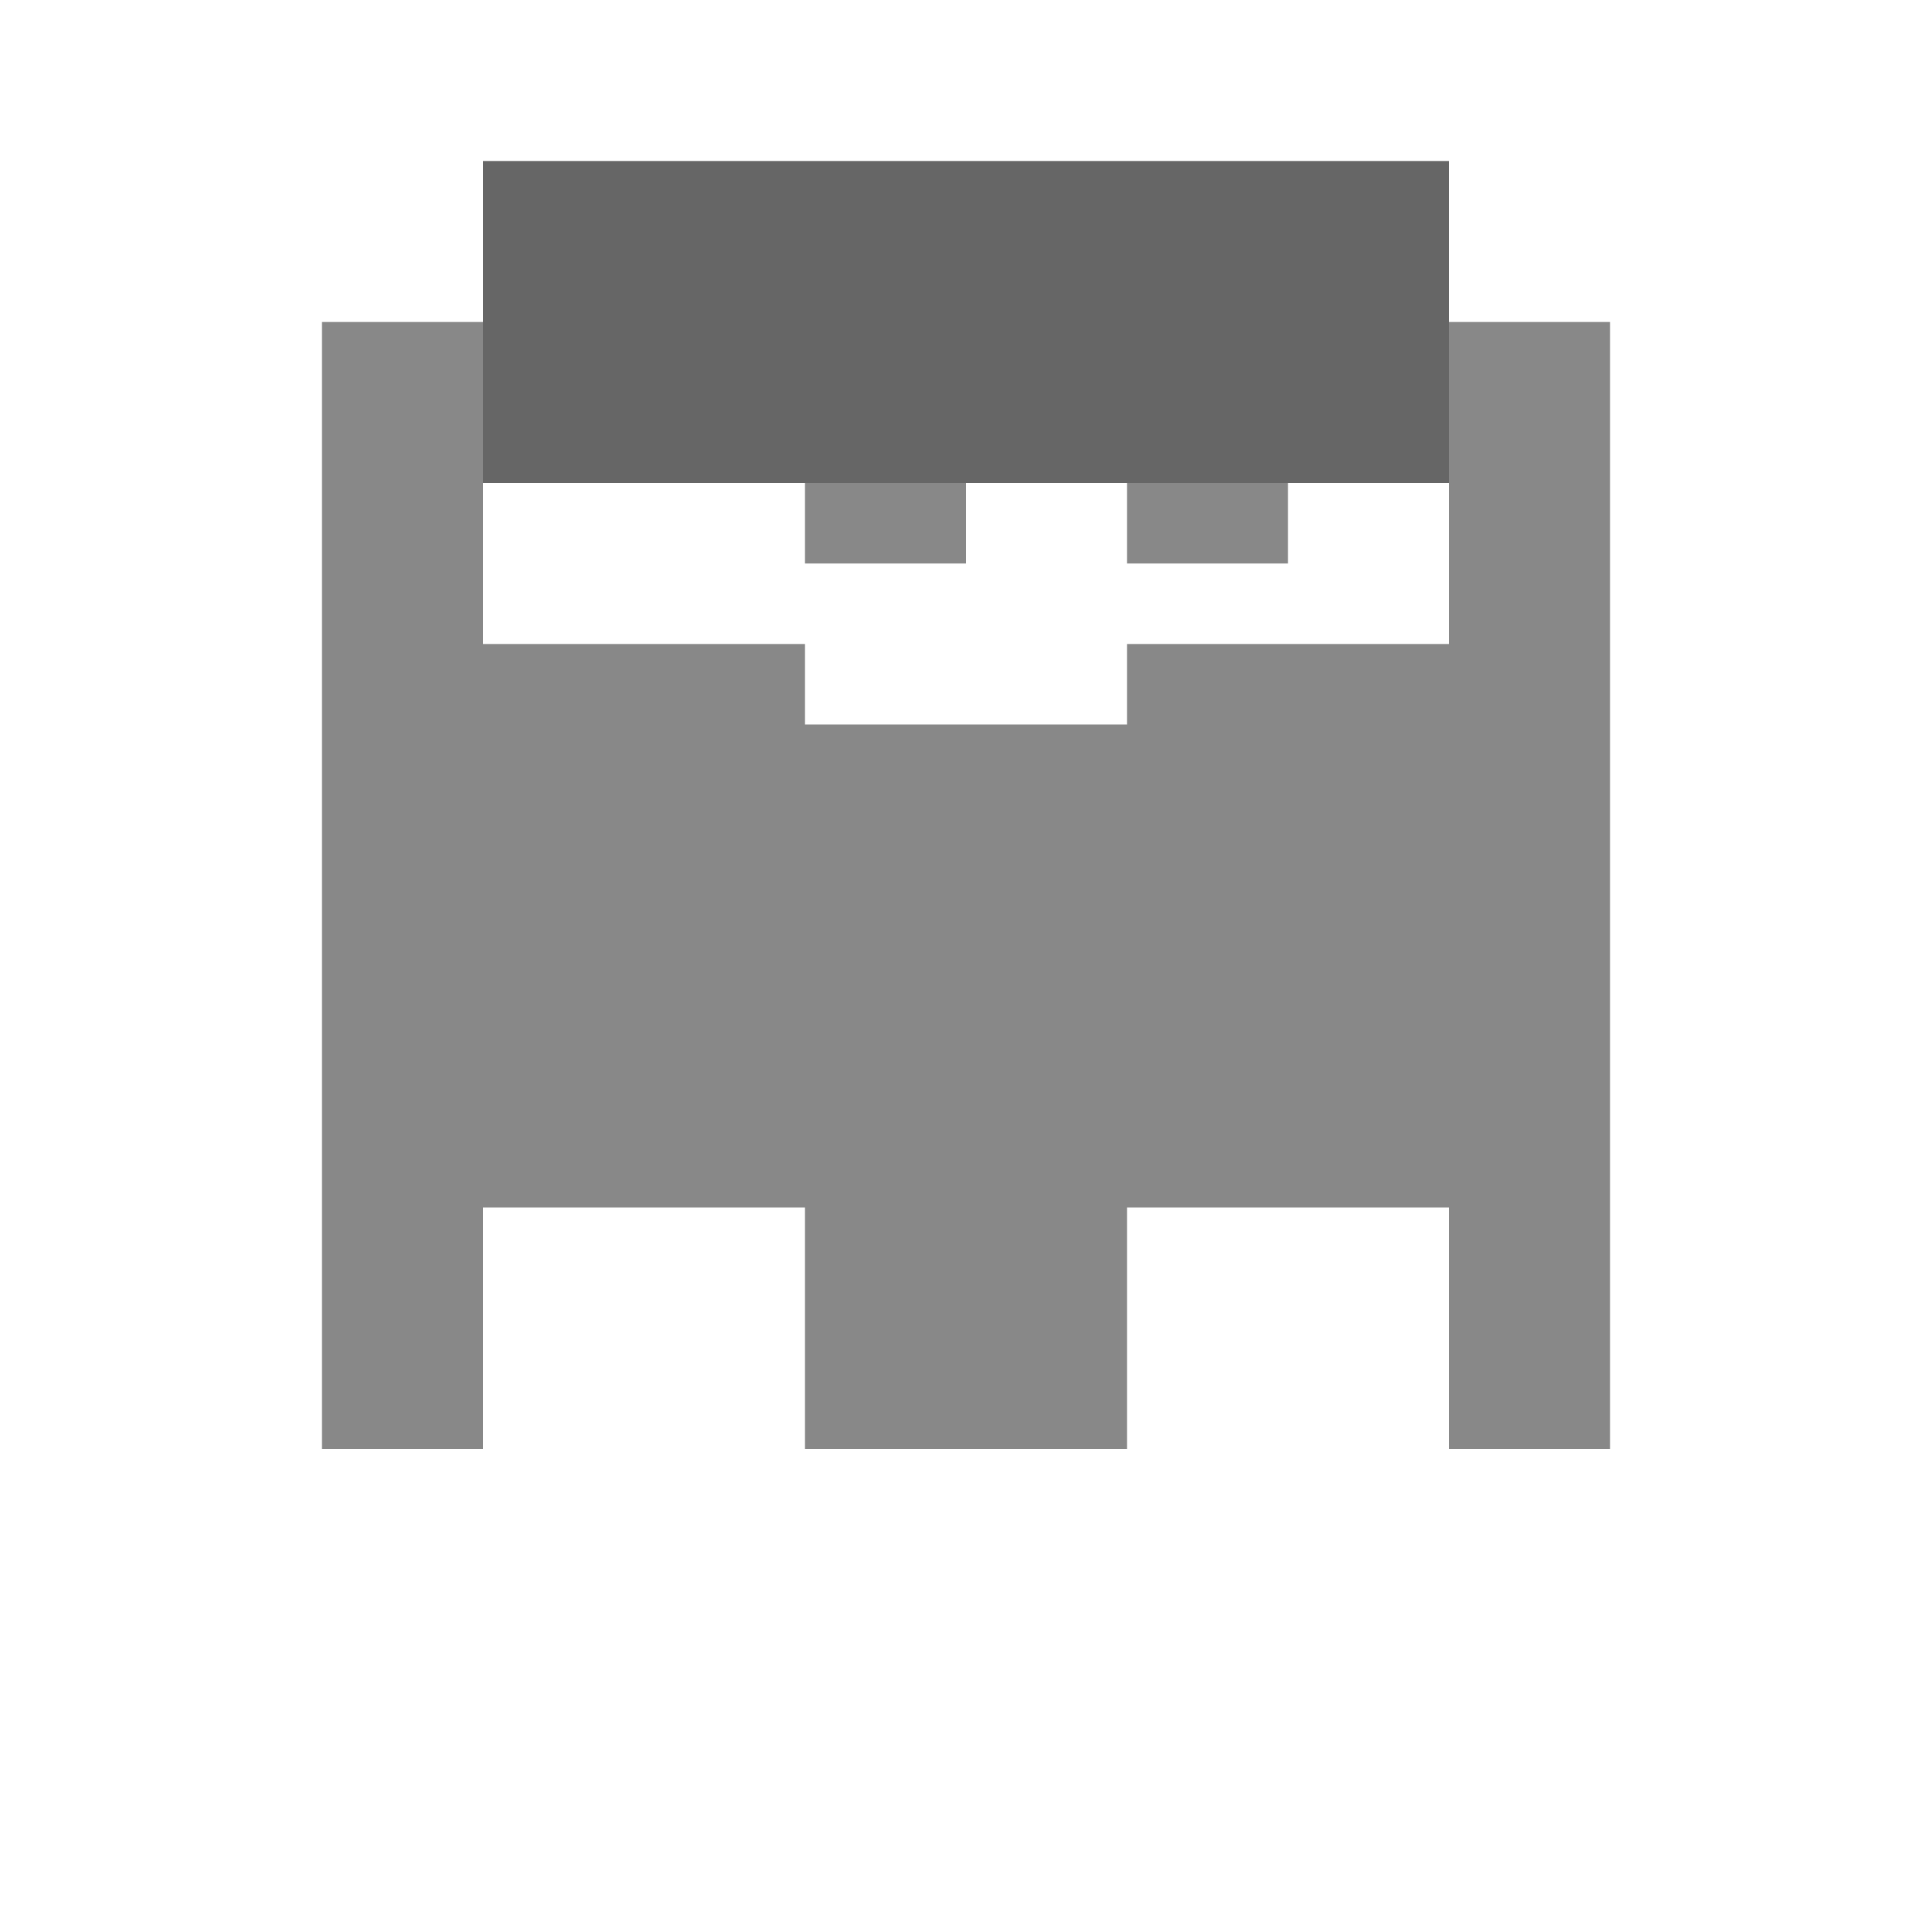
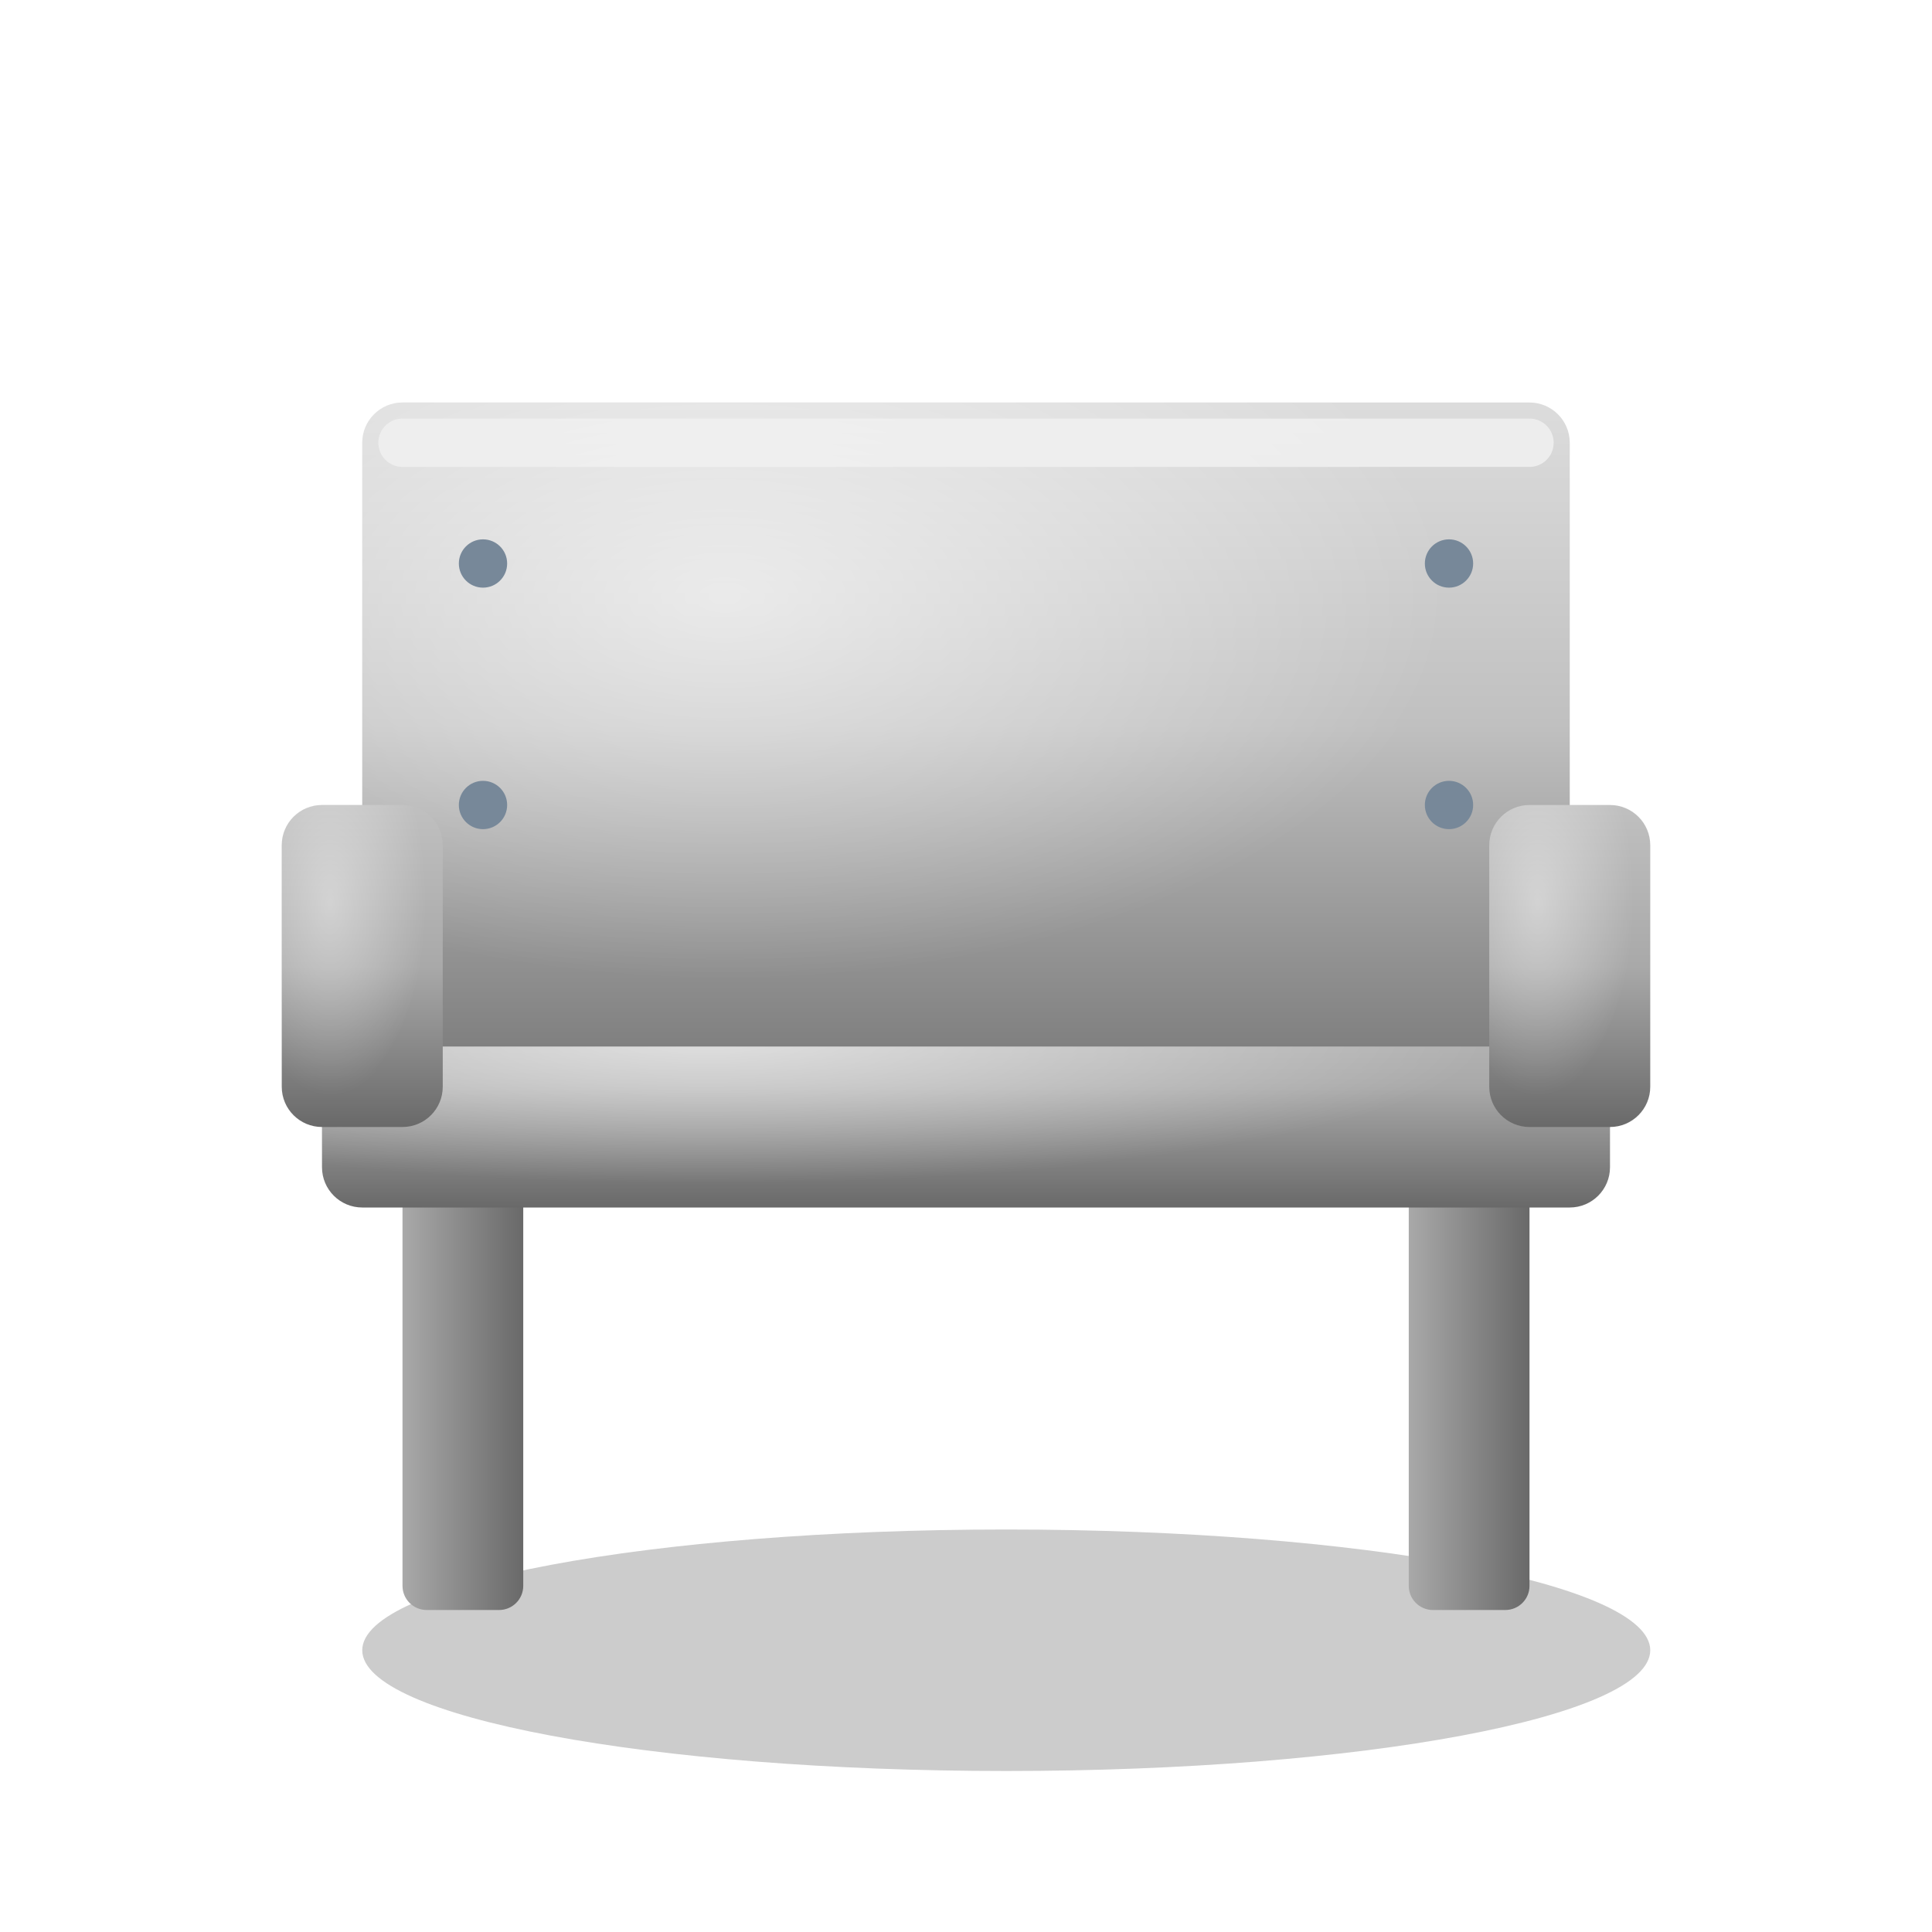
<svg xmlns="http://www.w3.org/2000/svg" width="24" height="24" viewBox="0 0 24 24">
-   <path d="M18 4v4h-4v1h-4v-1h-4v-4h-2v14h2v-3h4v3h4v-3h4v3h2v-14h-2zm-6 3h-2v-1h2v1zm4 0h-2v-1h2v1z" fill="#888" />
-   <path d="M6 2h12v4h-12z" fill="#666" />
+   <defs>
+     <linearGradient id="metalSeatGradient" x1="0%" y1="0%" x2="0%" y2="100%">
+       <stop offset="0%" style="stop-color:#C0C0C0;stop-opacity:1" />
+       <stop offset="50%" style="stop-color:#A9A9A9;stop-opacity:1" />
+       <stop offset="100%" style="stop-color:#696969;stop-opacity:1" />
+     </linearGradient>
+     <linearGradient id="metalBackrestGradient" x1="0%" y1="0%" x2="0%" y2="100%">
+       <stop offset="0%" style="stop-color:#DCDCDC;stop-opacity:1" />
+       <stop offset="50%" style="stop-color:#C0C0C0;stop-opacity:1" />
+       <stop offset="100%" style="stop-color:#808080;stop-opacity:1" />
+     </linearGradient>
+     <linearGradient id="metalLegGradient" x1="0%" y1="0%" x2="100%" y2="0%">
+       <stop offset="0%" style="stop-color:#A9A9A9;stop-opacity:1" />
+       <stop offset="100%" style="stop-color:#696969;stop-opacity:1" />
+     </linearGradient>
+     <radialGradient id="metalShine" cx="30%" cy="30%" r="60%">
+       <stop offset="0%" style="stop-color:#FFFFFF;stop-opacity:0.6" />
+       <stop offset="100%" style="stop-color:#FFFFFF;stop-opacity:0" />
+     </radialGradient>
+   </defs>
+   <ellipse cx="12.5" cy="20.5" rx="8" ry="1.5" fill="#000" opacity="0.2" />
+   <rect x="5" y="14" width="1.5" height="6" fill="url(#metalLegGradient)" rx="0.3" />
+   <rect x="17.5" y="14" width="1.5" height="6" fill="url(#metalLegGradient)" rx="0.3" />
+   <rect x="4" y="12" width="16" height="3" fill="url(#metalSeatGradient)" rx="0.5" />
+   <rect x="4" y="12" width="16" height="3" fill="url(#metalShine)" rx="0.5" />
+   <rect x="4.2" y="12.2" width="15.6" height="0.6" fill="#E5E5E5" opacity="0.9" rx="0.3" />
+   <rect x="4.5" y="5" width="15" height="8" fill="url(#metalBackrestGradient)" rx="0.5" />
+   <rect x="4.5" y="5" width="15" height="8" fill="url(#metalShine)" rx="0.5" />
+   <rect x="4.7" y="5.2" width="14.6" height="0.6" fill="#F0F0F0" opacity="0.9" rx="0.3" />
+   <circle cx="6" cy="7" r="0.3" fill="#778899" />
+   <circle cx="18" cy="7" r="0.3" fill="#778899" />
+   <circle cx="6" cy="10" r="0.3" fill="#778899" />
+   <circle cx="18" cy="10" r="0.3" fill="#778899" />
+   <rect x="3.5" y="10" width="2" height="4" fill="url(#metalSeatGradient)" rx="0.5" />
+   <rect x="18.5" y="10" width="2" height="4" fill="url(#metalSeatGradient)" rx="0.5" />
+   <rect x="3.5" y="10" width="2" height="4" fill="url(#metalShine)" opacity="0.7" rx="0.5" />
+   <rect x="18.5" y="10" width="2" height="4" fill="url(#metalShine)" opacity="0.7" rx="0.5" />
</svg>
